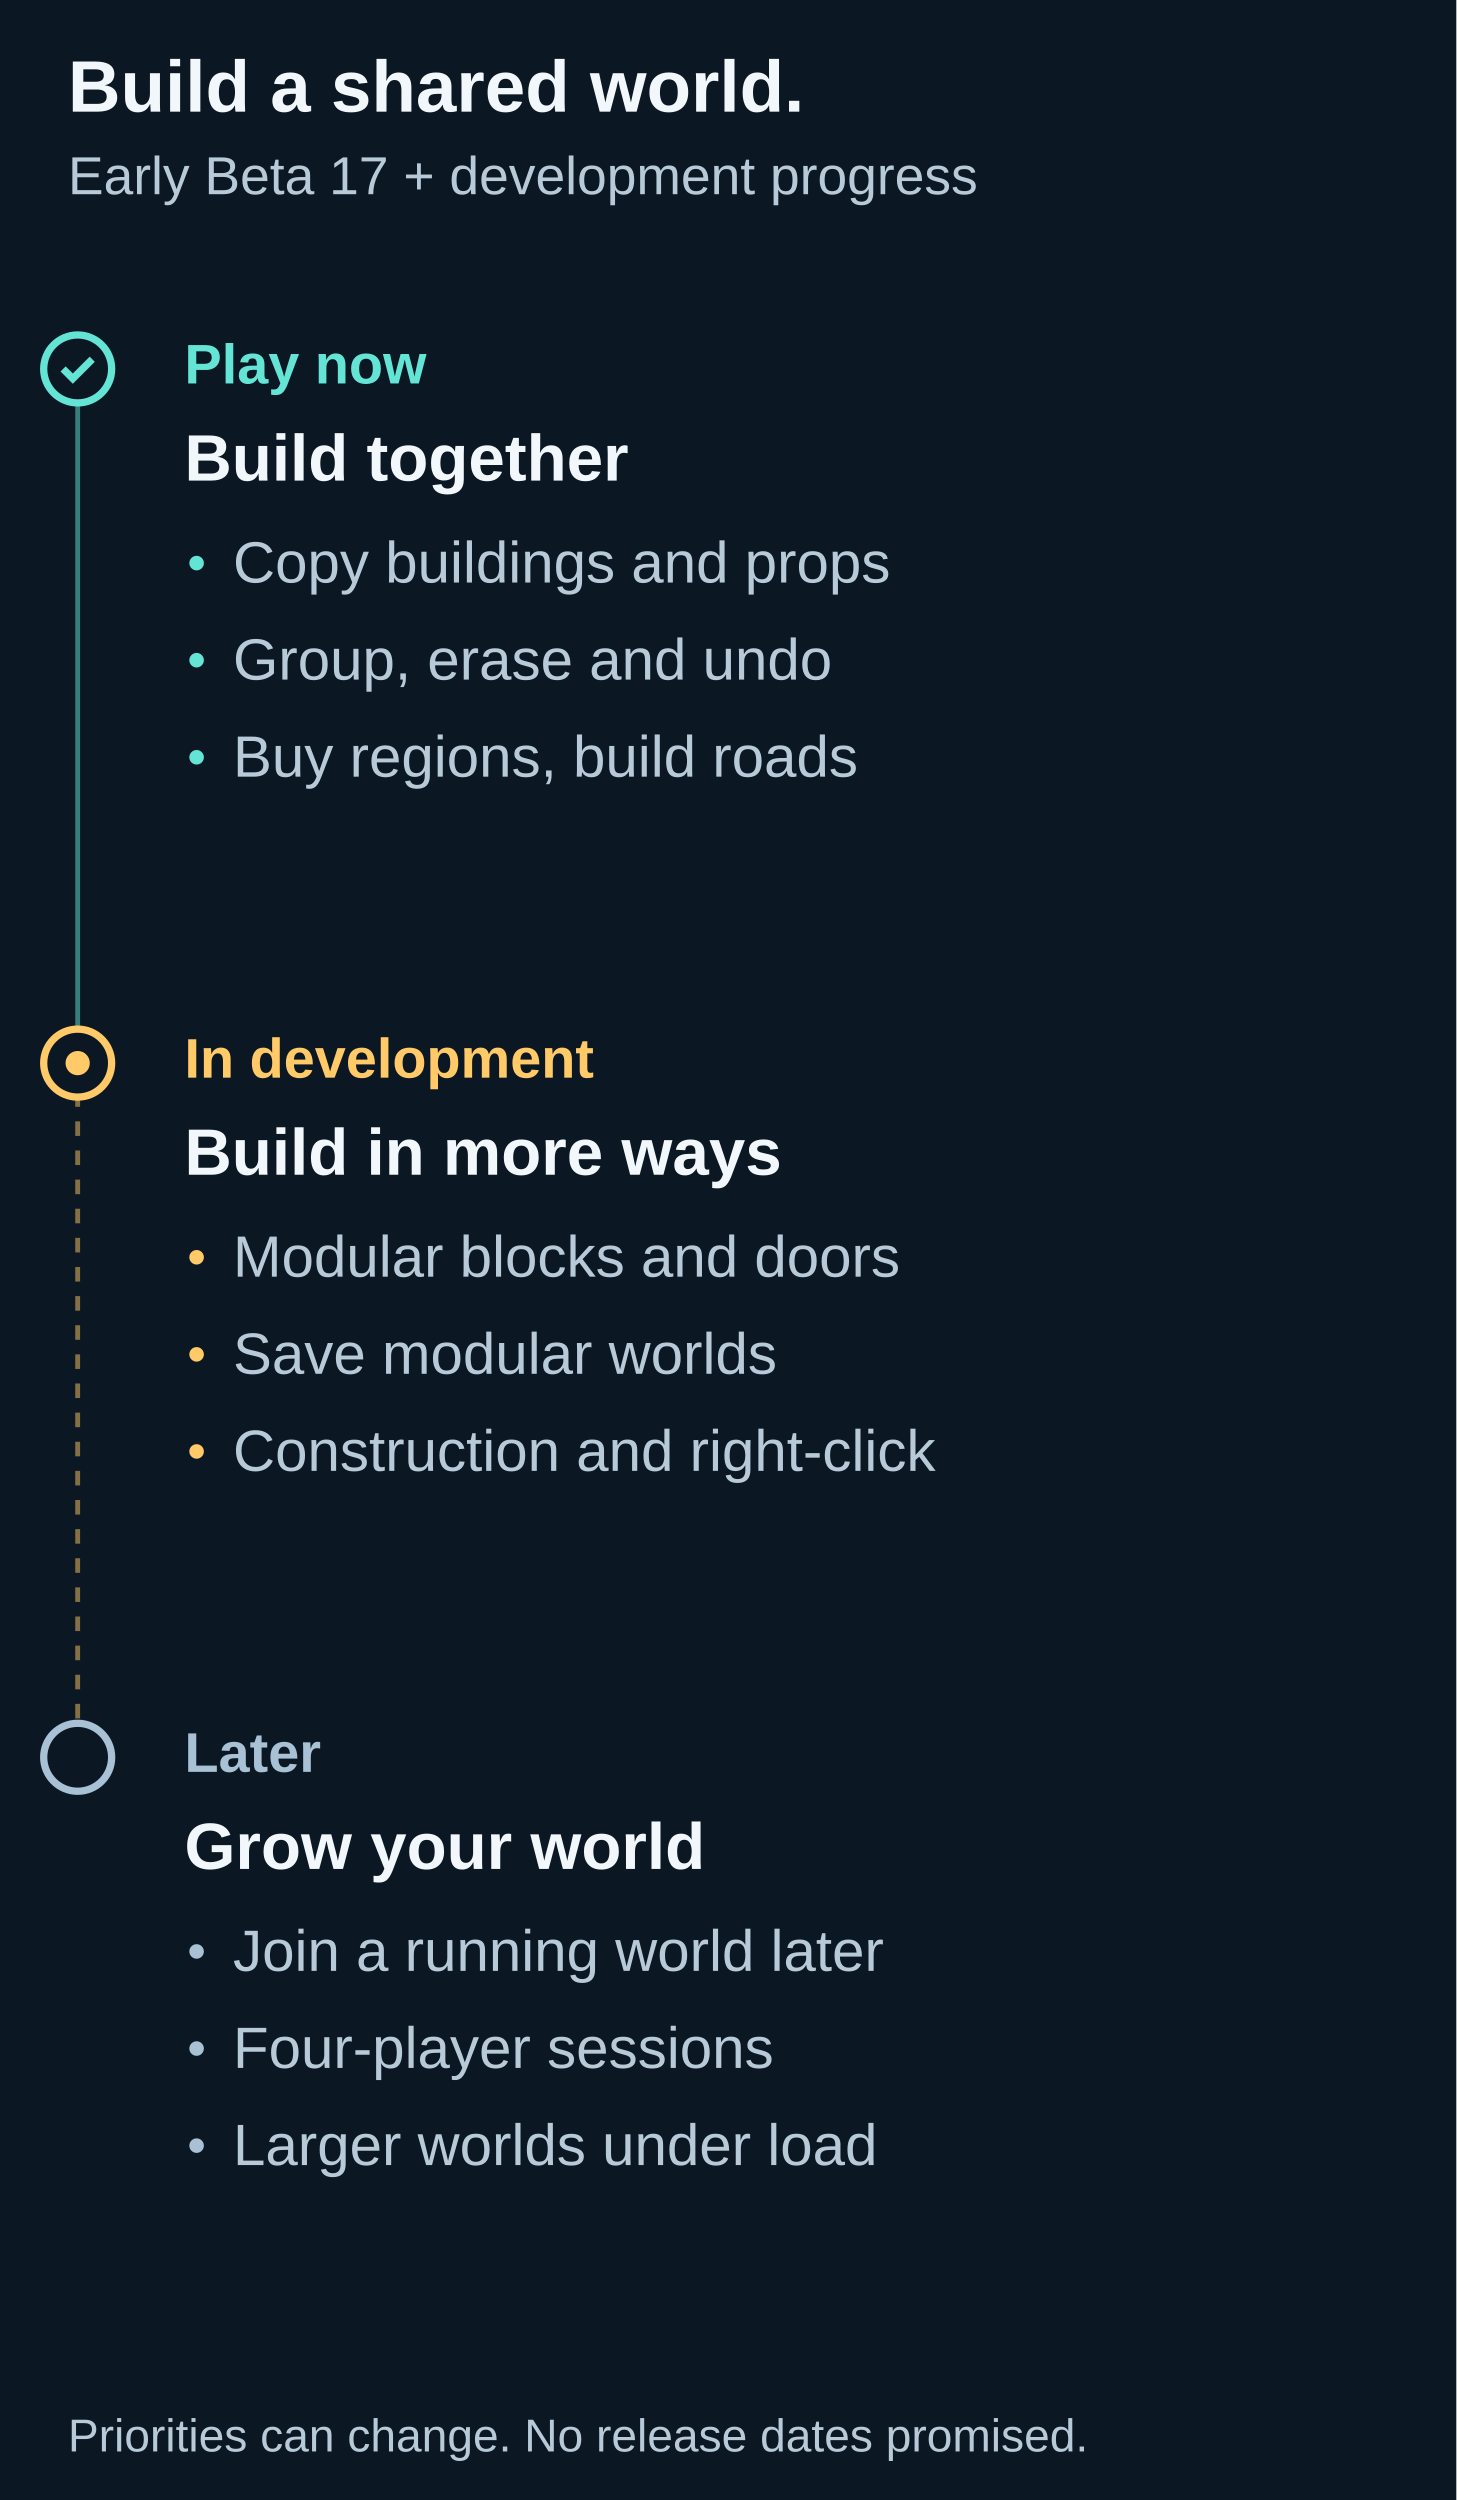
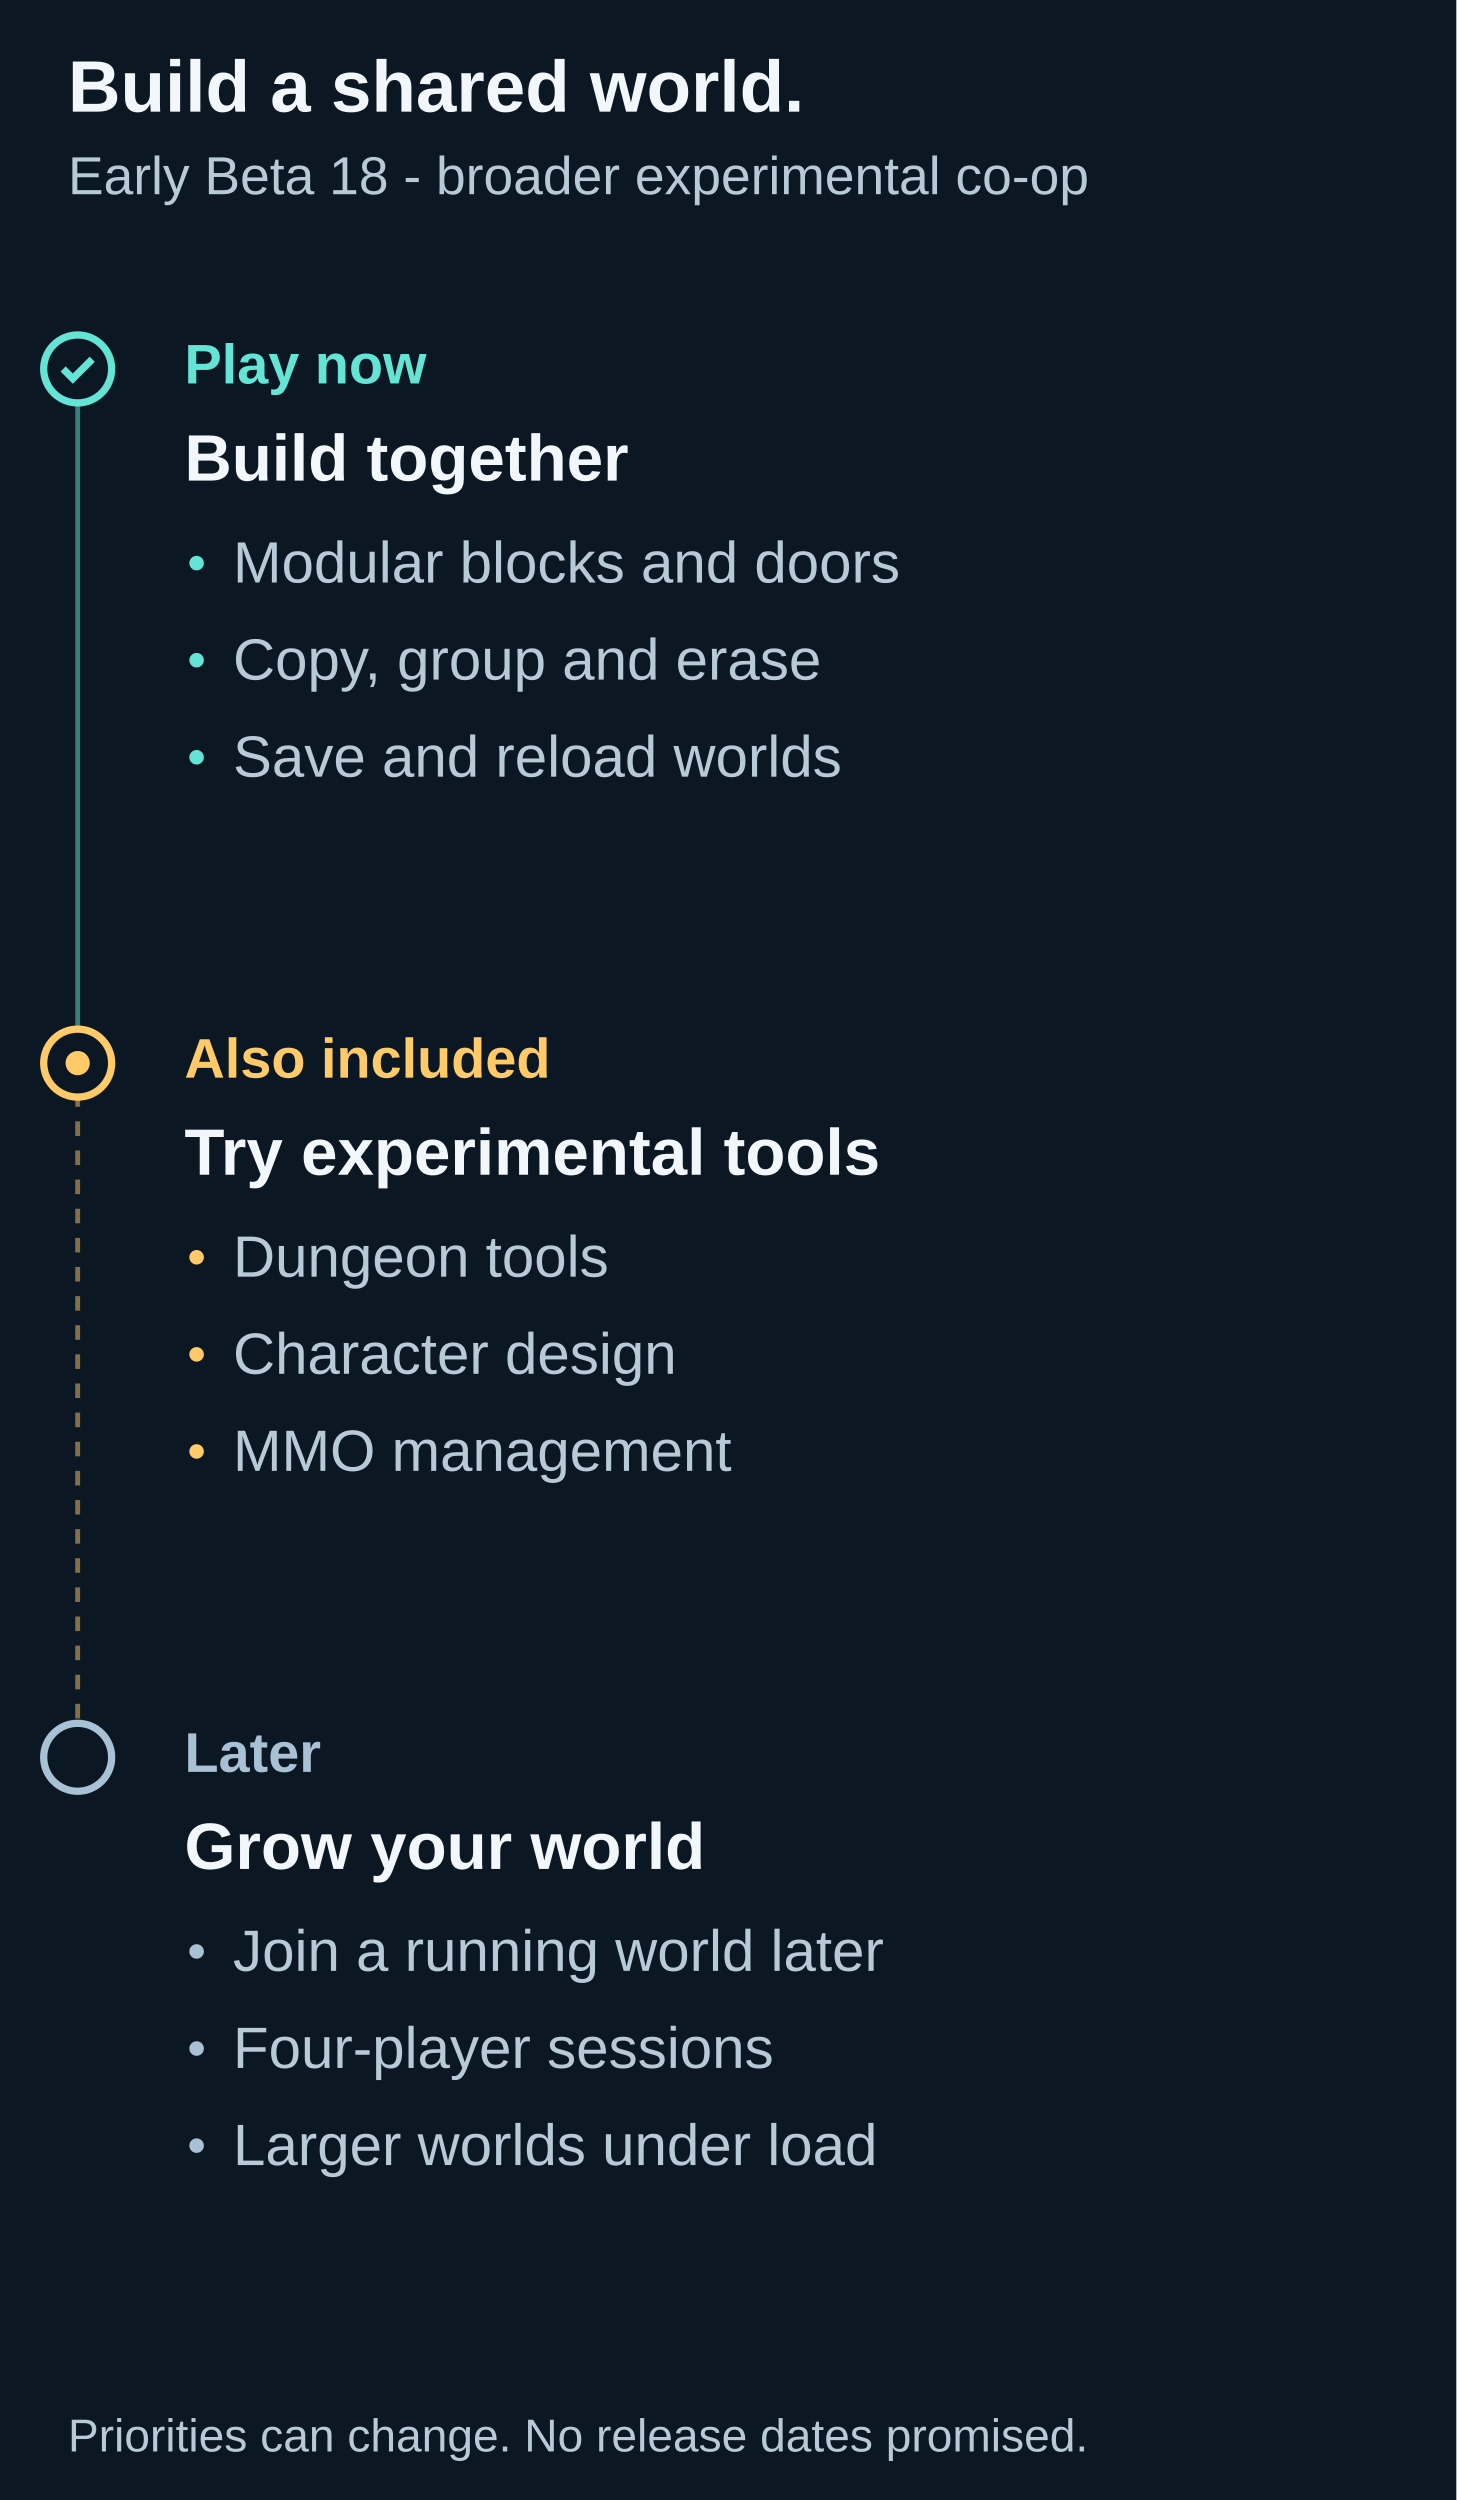
<svg xmlns="http://www.w3.org/2000/svg" width="600" height="1030" viewBox="0 0 600 1030" role="img" aria-labelledby="title description">
  <path fill="#0b1723" d="M0 0h600v1030H0z" />
  <g font-family="Arial">
    <text x="28" y="46" font-family="Arial" font-size="30" fill="#f2f7fb" font-weight="700">Build a shared world.</text>
-     <text x="28" y="80" font-family="Arial" font-size="22" fill="#b8cad8" font-weight="400">Early Beta 17 + development progress</text>
+     <text x="28" y="80" font-family="Arial" font-size="22" fill="#b8cad8" font-weight="400">Early Beta 18 - broader experimental co-op</text>
    <path d="M32 152v286" stroke="#64e4d5" stroke-width="2" stroke-dasharray="0" opacity=".5" />
    <circle cx="32" cy="152" r="14" fill="#0b1723" stroke="#64e4d5" stroke-width="3" />
    <path d="m26 152 4 4 8-8" fill="none" stroke="#64e4d5" stroke-width="3" />
    <text x="76" y="158" font-family="Arial" font-size="23" fill="#64e4d5" font-weight="700">Play now</text>
    <text x="76" y="198" font-family="Arial" font-size="27" fill="#f2f7fb" font-weight="700">Build together</text>
    <circle cx="81" cy="232" r="3" fill="#64e4d5" />
-     <text x="96" y="240" font-family="Arial" font-size="24" fill="#b8cad8" font-weight="400">Copy buildings and props</text>
+     <text x="96" y="240" font-family="Arial" font-size="24" fill="#b8cad8" font-weight="400">Modular blocks and doors</text>
    <circle cx="81" cy="272" r="3" fill="#64e4d5" />
-     <text x="96" y="280" font-family="Arial" font-size="24" fill="#b8cad8" font-weight="400">Group, erase and undo</text>
+     <text x="96" y="280" font-family="Arial" font-size="24" fill="#b8cad8" font-weight="400">Copy, group and erase</text>
    <circle cx="81" cy="312" r="3" fill="#64e4d5" />
-     <text x="96" y="320" font-family="Arial" font-size="24" fill="#b8cad8" font-weight="400">Buy regions, build roads</text>
+     <text x="96" y="320" font-family="Arial" font-size="24" fill="#b8cad8" font-weight="400">Save and reload worlds</text>
    <path d="M32 438v286" stroke="#ffca67" stroke-width="2" stroke-dasharray="6" opacity=".5" />
    <circle cx="32" cy="438" r="14" fill="#0b1723" stroke="#ffca67" stroke-width="3" />
    <circle cx="32" cy="438" r="5" fill="#ffca67" />
-     <text x="76" y="444" font-family="Arial" font-size="23" fill="#ffca67" font-weight="700">In development</text>
-     <text x="76" y="484" font-family="Arial" font-size="27" fill="#f2f7fb" font-weight="700">Build in more ways</text>
+     <text x="76" y="444" font-family="Arial" font-size="23" fill="#ffca67" font-weight="700">Also included</text>
+     <text x="76" y="484" font-family="Arial" font-size="27" fill="#f2f7fb" font-weight="700">Try experimental tools</text>
    <circle cx="81" cy="518" r="3" fill="#ffca67" />
-     <text x="96" y="526" font-family="Arial" font-size="24" fill="#b8cad8" font-weight="400">Modular blocks and doors</text>
+     <text x="96" y="526" font-family="Arial" font-size="24" fill="#b8cad8" font-weight="400">Dungeon tools</text>
    <circle cx="81" cy="558" r="3" fill="#ffca67" />
-     <text x="96" y="566" font-family="Arial" font-size="24" fill="#b8cad8" font-weight="400">Save modular worlds</text>
+     <text x="96" y="566" font-family="Arial" font-size="24" fill="#b8cad8" font-weight="400">Character design</text>
    <circle cx="81" cy="598" r="3" fill="#ffca67" />
-     <text x="96" y="606" font-family="Arial" font-size="24" fill="#b8cad8" font-weight="400">Construction and right-click</text>
+     <text x="96" y="606" font-family="Arial" font-size="24" fill="#b8cad8" font-weight="400">MMO management</text>
    <circle cx="32" cy="724" r="14" fill="#0b1723" stroke="#a8c1d5" stroke-width="3" />
    <text x="76" y="730" font-family="Arial" font-size="23" fill="#a8c1d5" font-weight="700">Later</text>
    <text x="76" y="770" font-family="Arial" font-size="27" fill="#f2f7fb" font-weight="700">Grow your world</text>
    <circle cx="81" cy="804" r="3" fill="#a8c1d5" />
    <text x="96" y="812" font-family="Arial" font-size="24" fill="#b8cad8" font-weight="400">Join a running world later</text>
    <circle cx="81" cy="844" r="3" fill="#a8c1d5" />
    <text x="96" y="852" font-family="Arial" font-size="24" fill="#b8cad8" font-weight="400">Four-player sessions</text>
    <circle cx="81" cy="884" r="3" fill="#a8c1d5" />
    <text x="96" y="892" font-family="Arial" font-size="24" fill="#b8cad8" font-weight="400">Larger worlds under load</text>
    <text x="28" y="1010" font-family="Arial" font-size="19" fill="#b8cad8" font-weight="400">Priorities can change. No release dates promised.</text>
  </g>
</svg>
